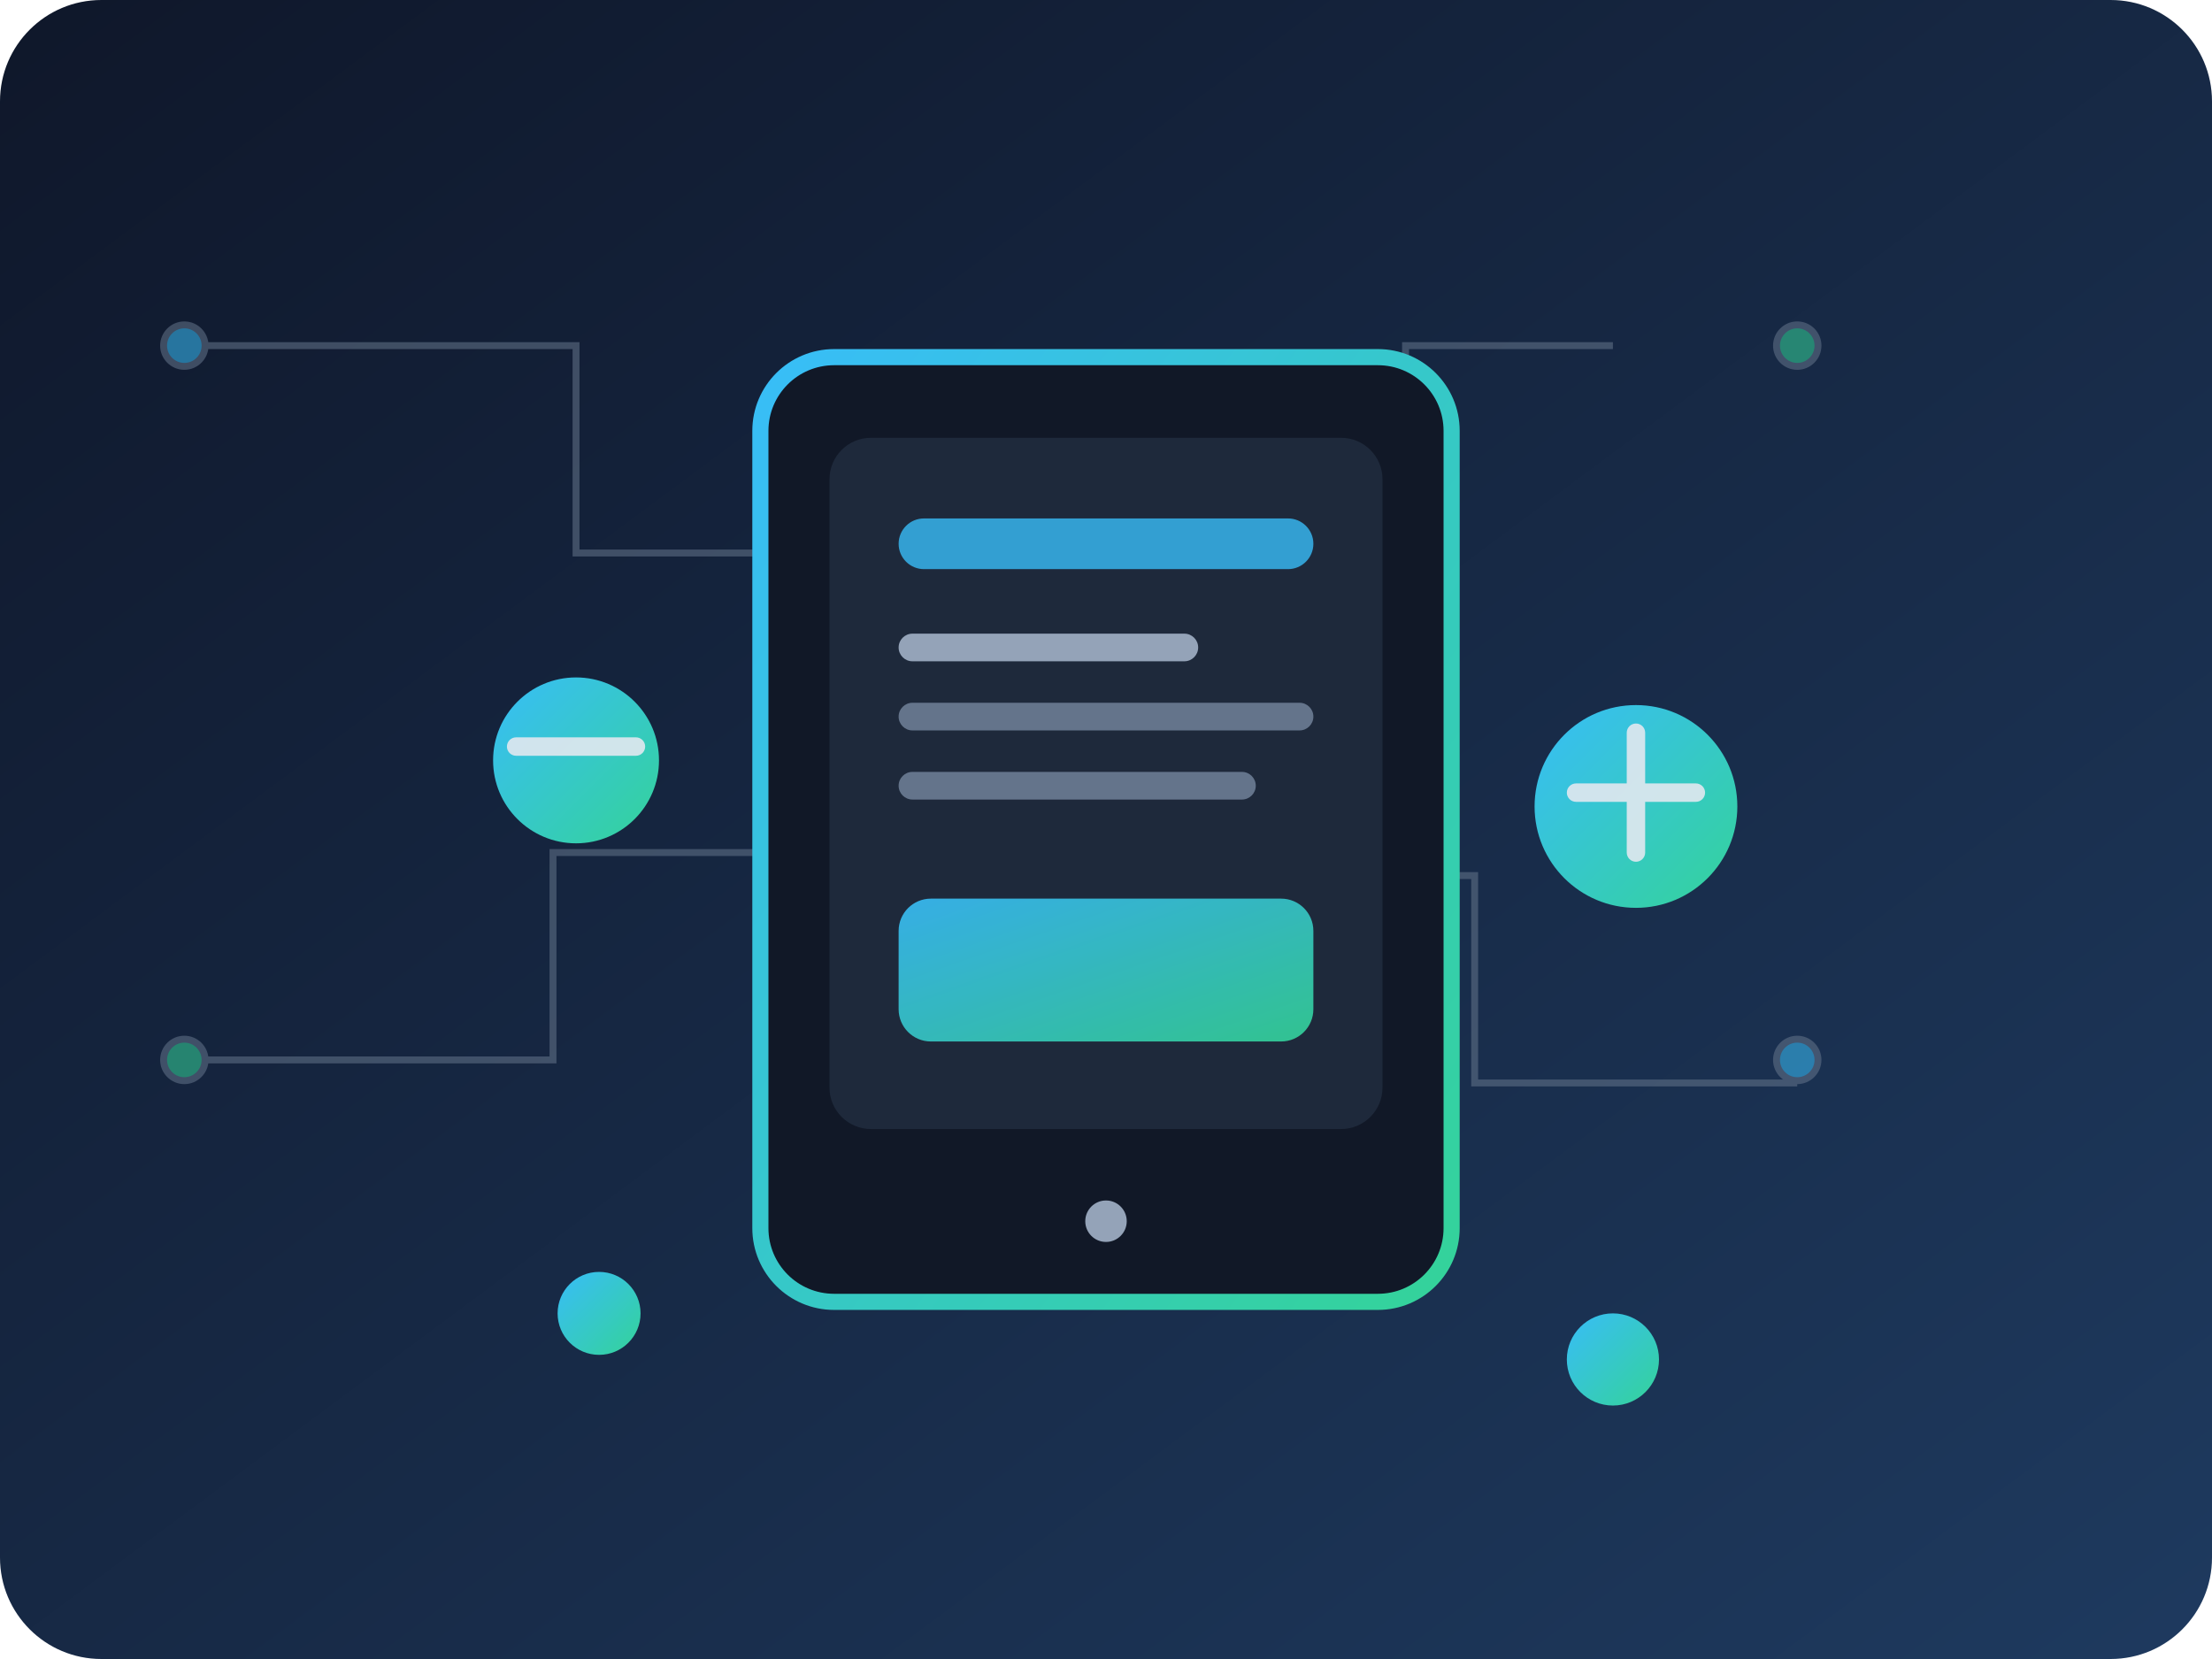
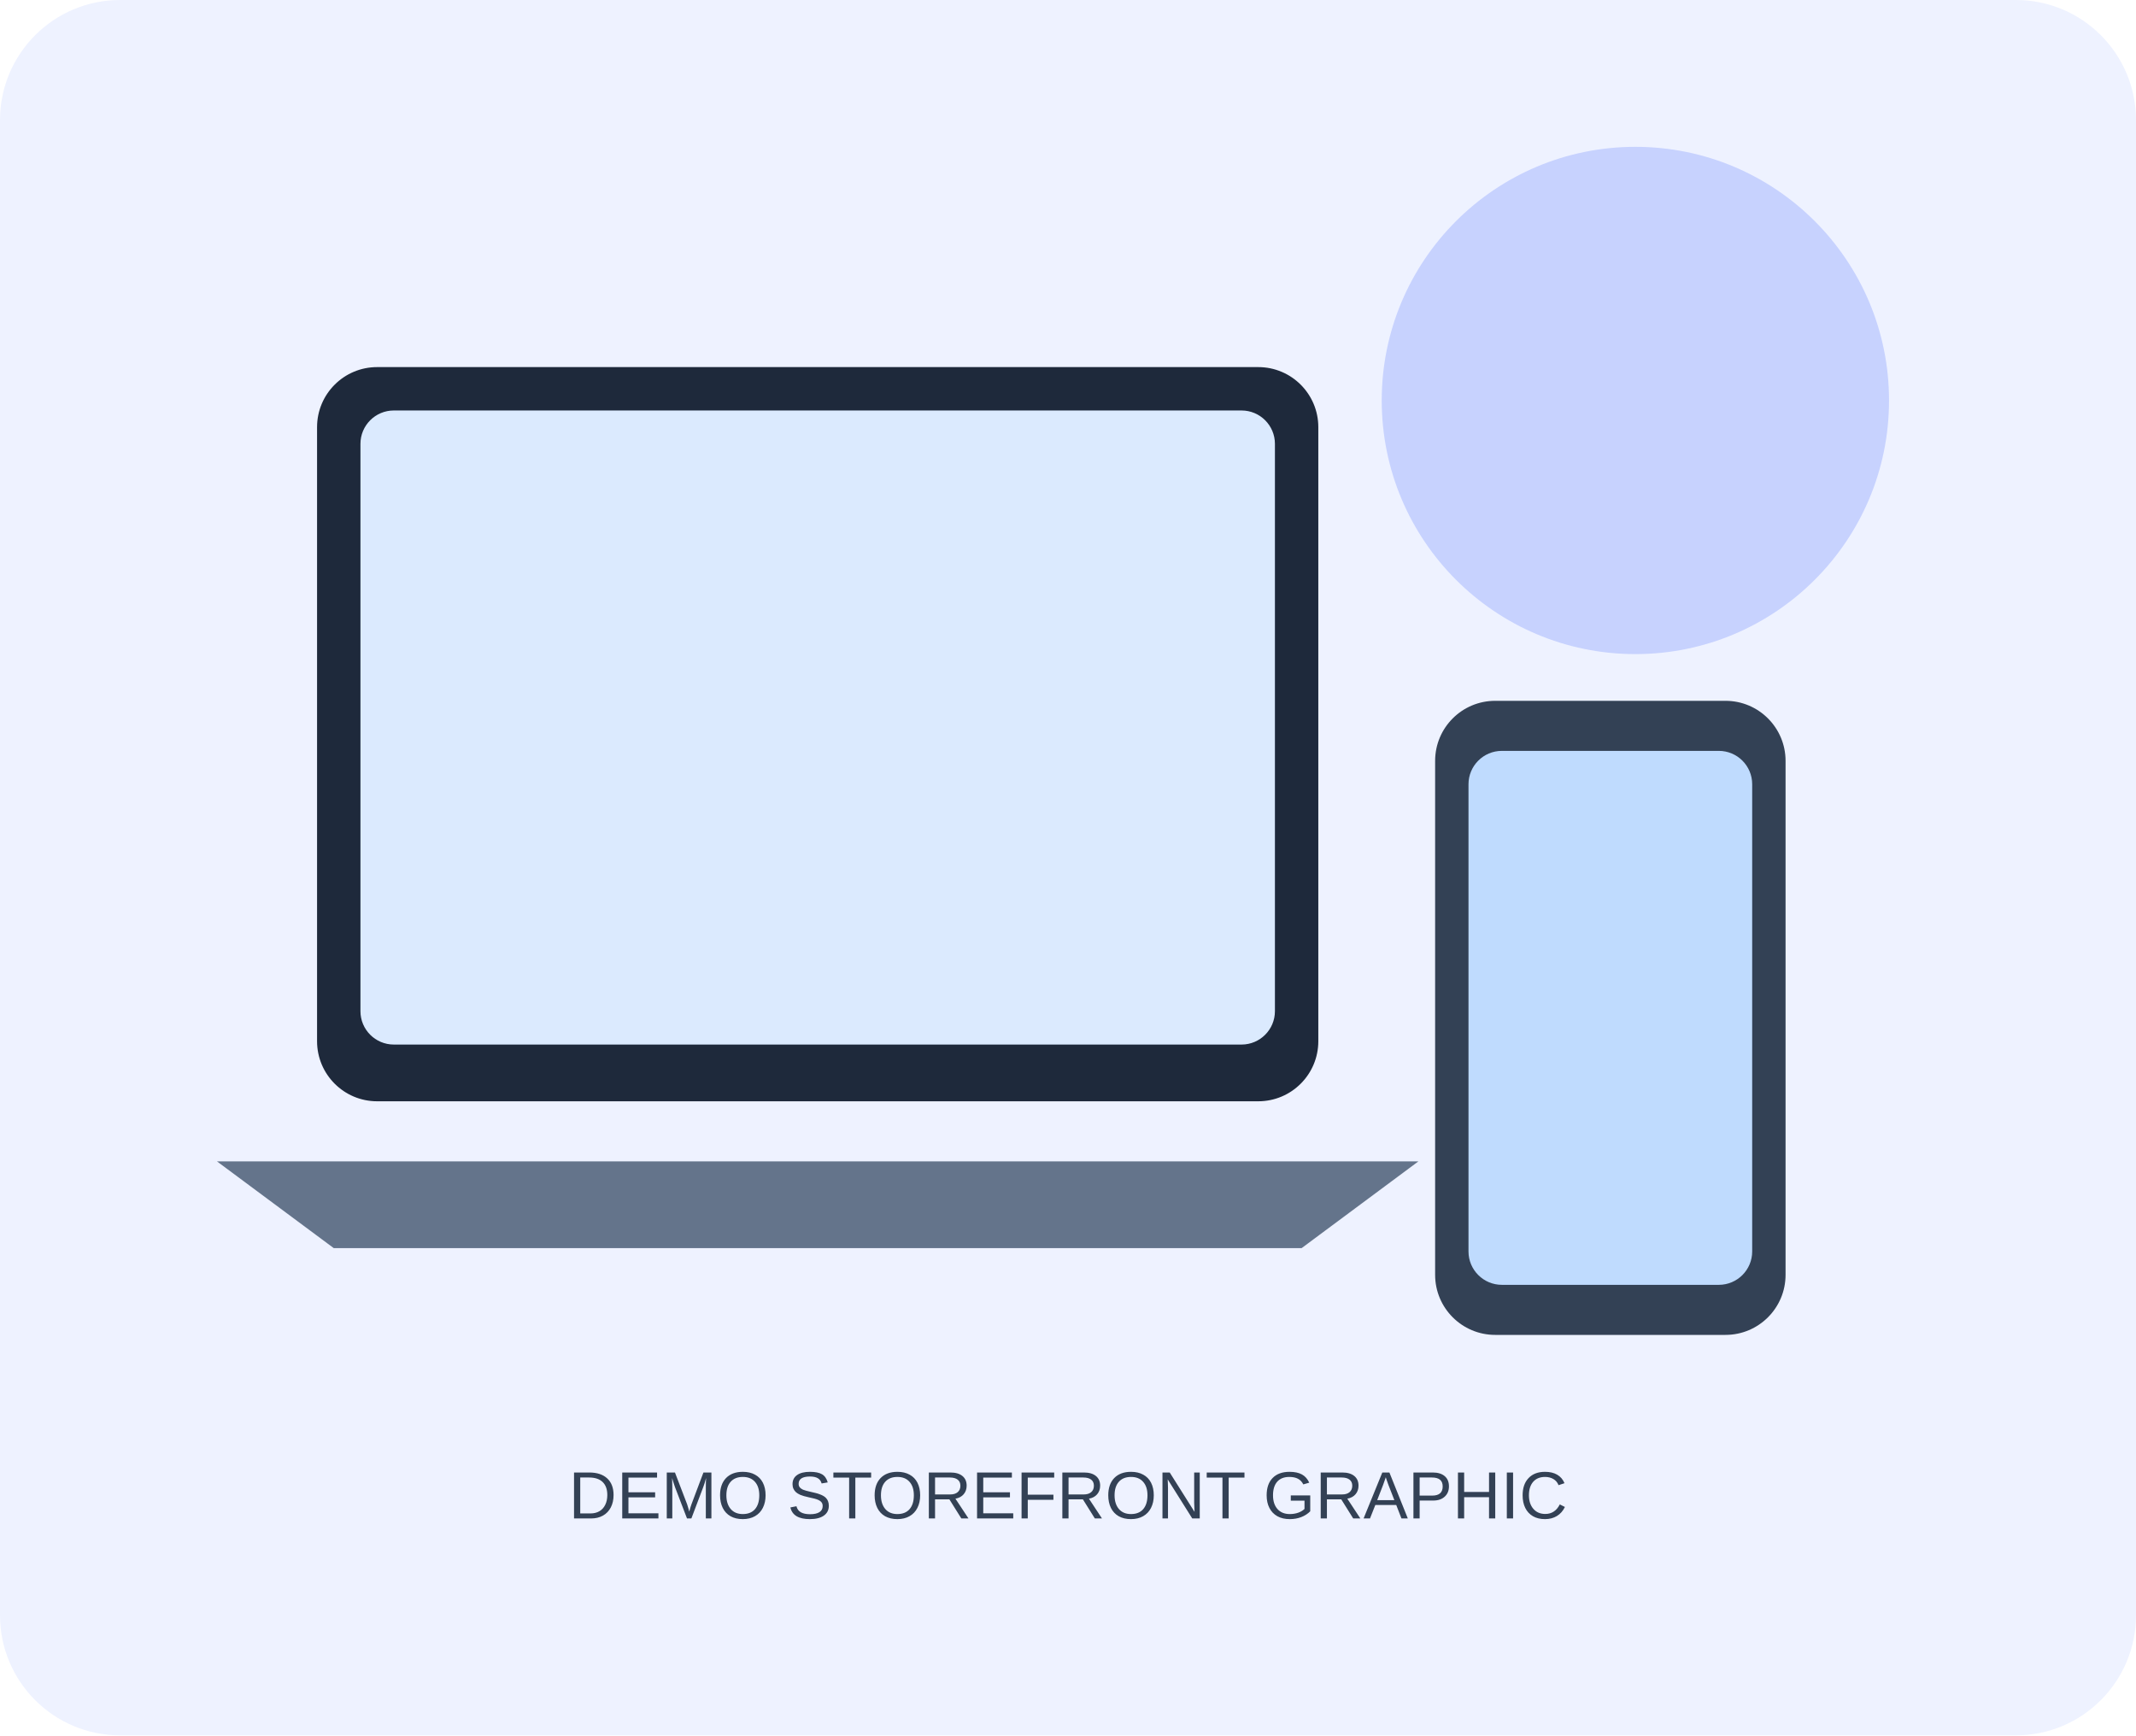
- <svg xmlns="http://www.w3.org/2000/svg" viewBox="0 0 960 720" role="img" aria-labelledby="title desc">
-   <defs>
-     <linearGradient id="bg" x1="0" y1="0" x2="1" y2="1">
-       <stop stop-color="#0f172a" />
-       <stop offset="1" stop-color="#1e3a5f" />
-     </linearGradient>
-     <linearGradient id="accent" x1="0" y1="0" x2="1" y2="1">
-       <stop stop-color="#38bdf8" />
-       <stop offset="1" stop-color="#34d399" />
-     </linearGradient>
-   </defs>
-   <rect width="960" height="720" rx="44" fill="url(#bg)" />
-   <g fill="none" stroke="#64748b" stroke-width="3" opacity=".55">
-     <path d="M80 150h170v90h130m-300 220h160v-90h130m330-220H610v100H500m280 220H640v-90H520" />
-     <circle cx="80" cy="150" r="9" fill="#38bdf8" />
-     <circle cx="80" cy="460" r="9" fill="#34d399" />
-     <circle cx="780" cy="150" r="9" fill="#34d399" />
-     <circle cx="780" cy="460" r="9" fill="#38bdf8" />
-   </g>
-   <g>
-     <rect x="330" y="155" width="300" height="410" rx="32" fill="#111827" stroke="url(#accent)" stroke-width="7" />
-     <rect x="360" y="190" width="240" height="300" rx="18" fill="#1e293b" />
-     <rect x="390" y="225" width="180" height="22" rx="11" fill="#38bdf8" opacity=".8" />
-     <rect x="390" y="275" width="130" height="12" rx="6" fill="#94a3b8" />
-     <rect x="390" y="305" width="180" height="12" rx="6" fill="#64748b" />
-     <rect x="390" y="335" width="155" height="12" rx="6" fill="#64748b" />
-     <rect x="390" y="390" width="180" height="62" rx="14" fill="url(#accent)" opacity=".9" />
-     <circle cx="480" cy="530" r="9" fill="#94a3b8" />
-   </g>
-   <g fill="url(#accent)">
-     <circle cx="250" cy="330" r="36" />
-     <circle cx="710" cy="350" r="44" />
-     <circle cx="260" cy="570" r="18" />
-     <circle cx="700" cy="590" r="20" />
-   </g>
-   <g fill="#e2e8f0" opacity=".9">
-     <rect x="220" y="320" width="60" height="8" rx="4" />
-     <rect x="680" y="340" width="60" height="8" rx="4" />
-     <rect x="706" y="314" width="8" height="60" rx="4" />
-   </g>
+ <svg xmlns="http://www.w3.org/2000/svg" viewBox="0 0 640 520" role="img" aria-labelledby="t d">
+   <rect width="640" height="520" rx="36" fill="#eef2ff" />
+   <circle cx="490" cy="120" r="76" fill="#c7d2fe" />
+   <rect x="95" y="110" width="300" height="220" rx="18" fill="#1e293b" />
+   <rect x="108" y="123" width="274" height="190" rx="10" fill="#dbeafe" />
+   <path d="M65 348h360l-35 26H100z" fill="#64748b" />
+   <rect x="430" y="210" width="105" height="190" rx="18" fill="#334155" />
+   <rect x="440" y="225" width="85" height="160" rx="10" fill="#bfdbfe" />
+   <text x="320" y="455" text-anchor="middle" font-family="Arial,sans-serif" font-size="20" fill="#334155">DEMO STOREFRONT GRAPHIC</text>
</svg>
